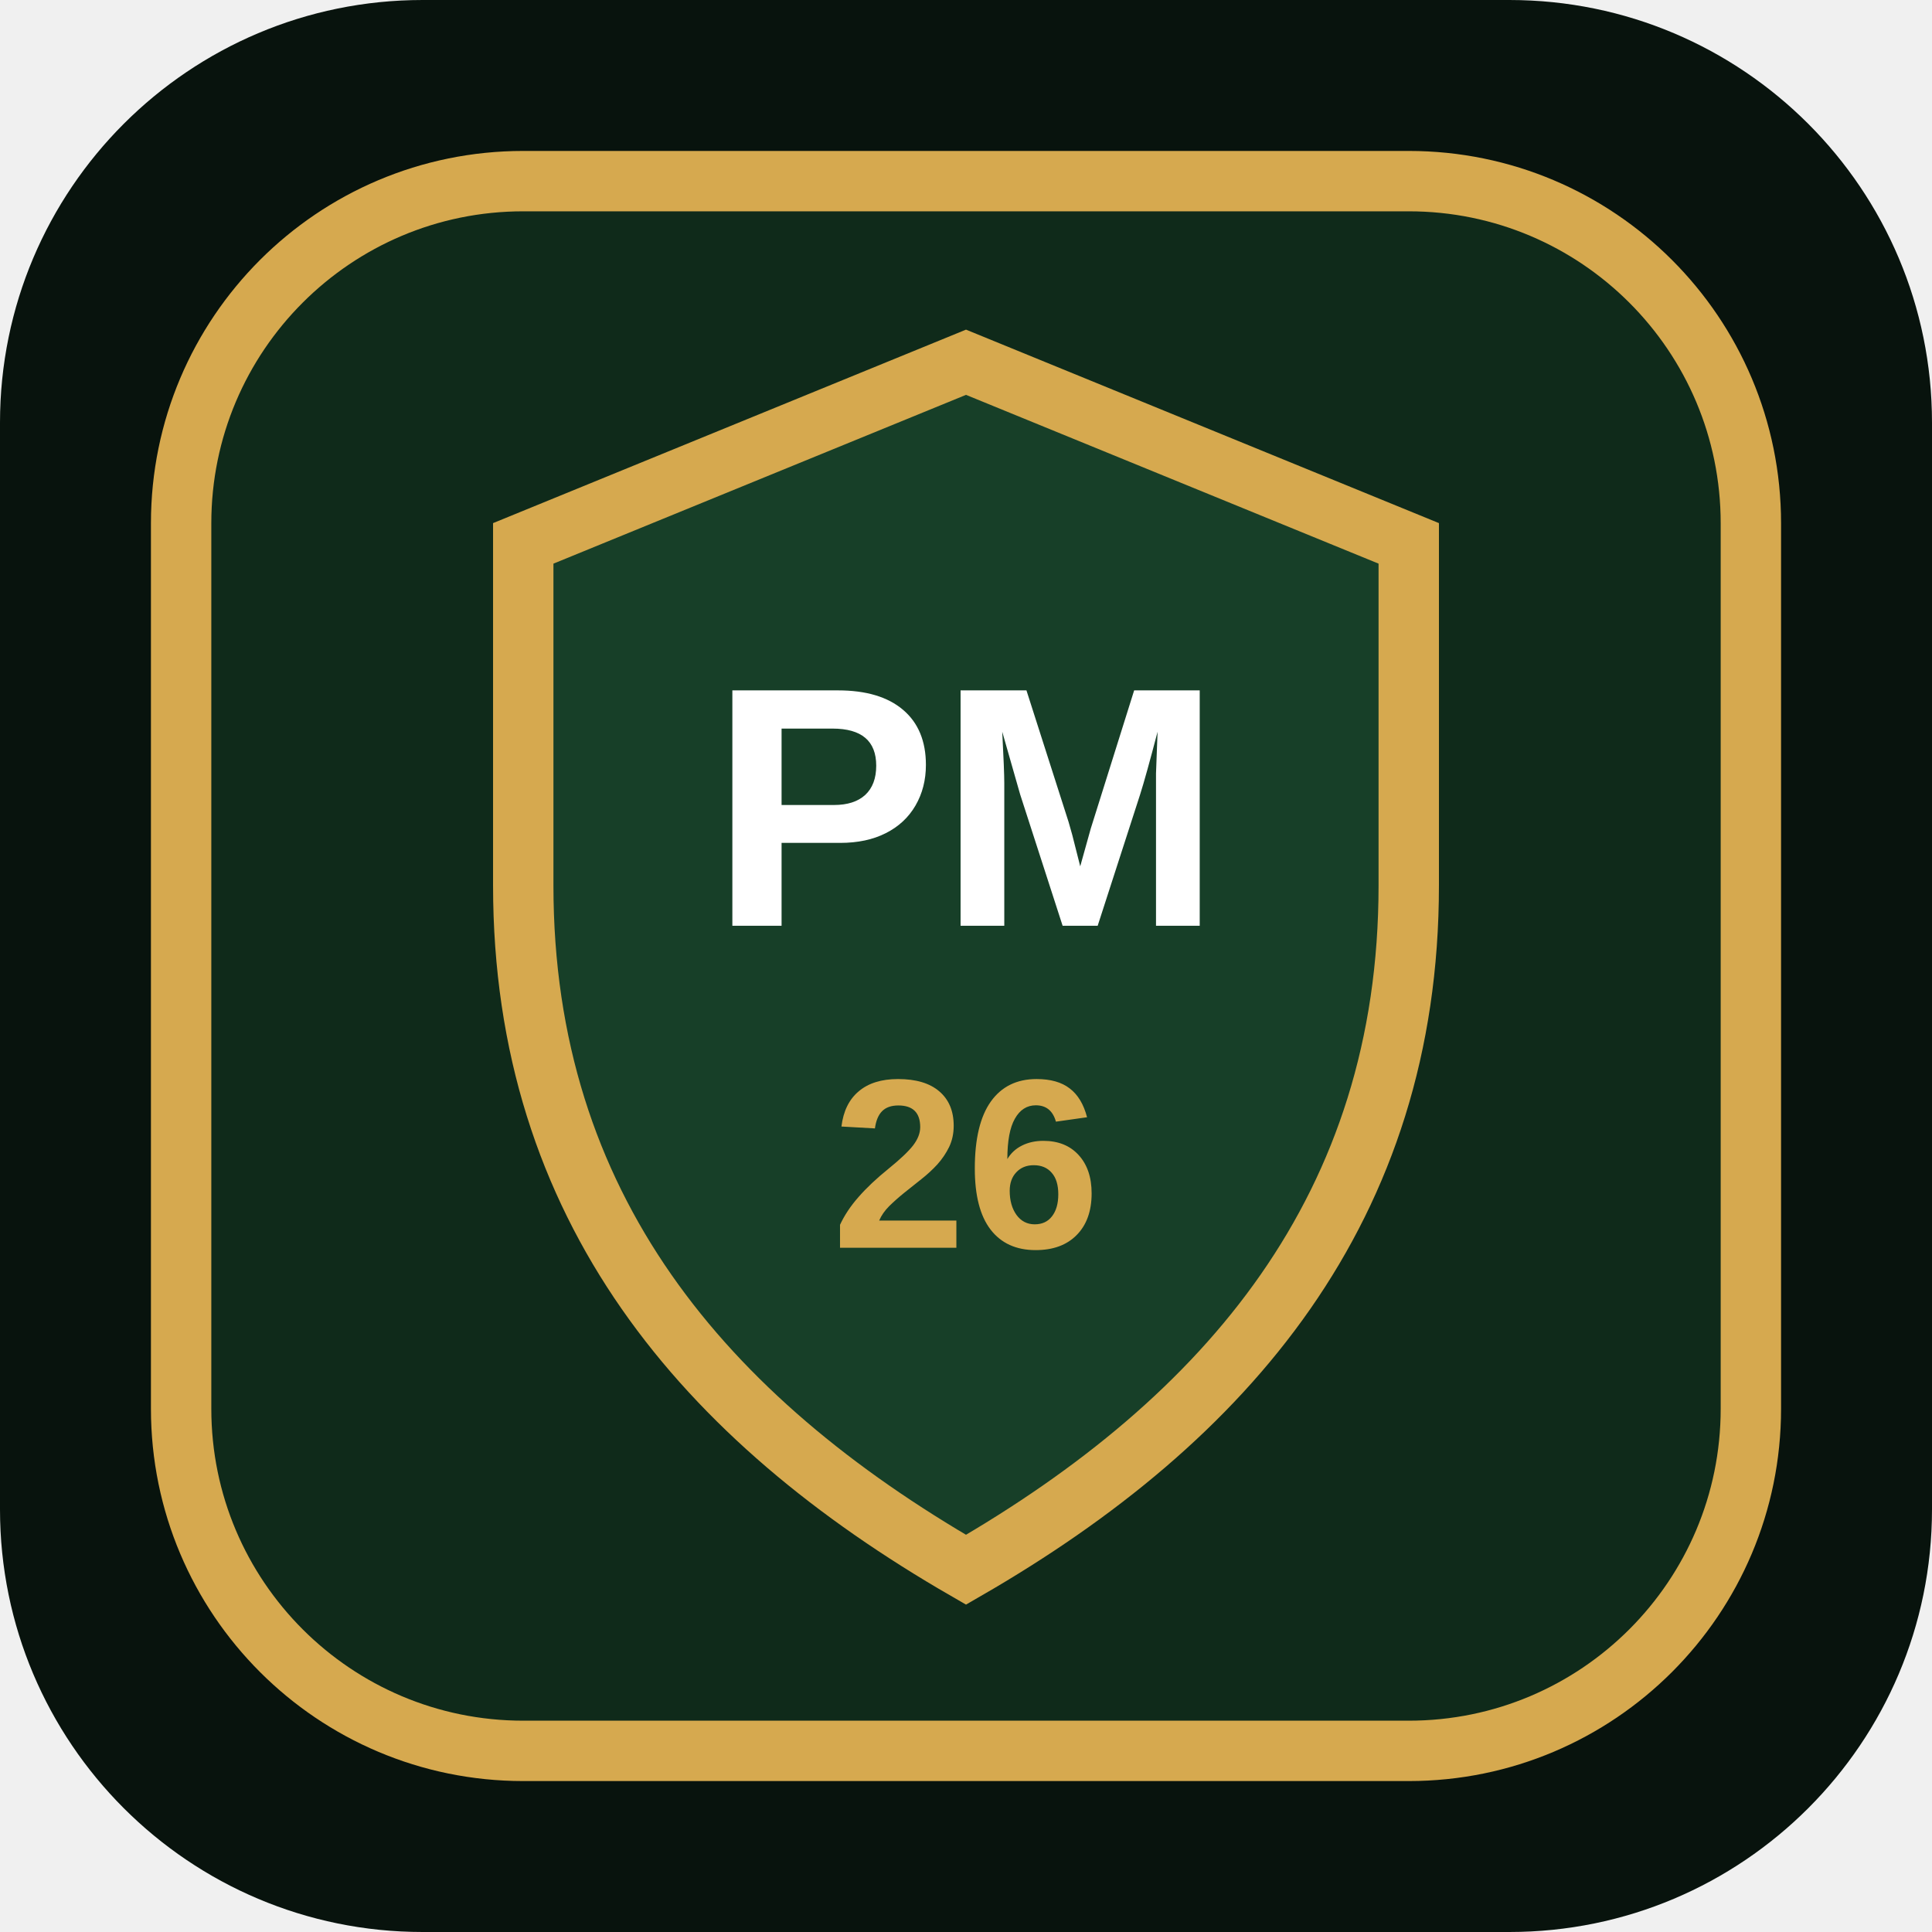
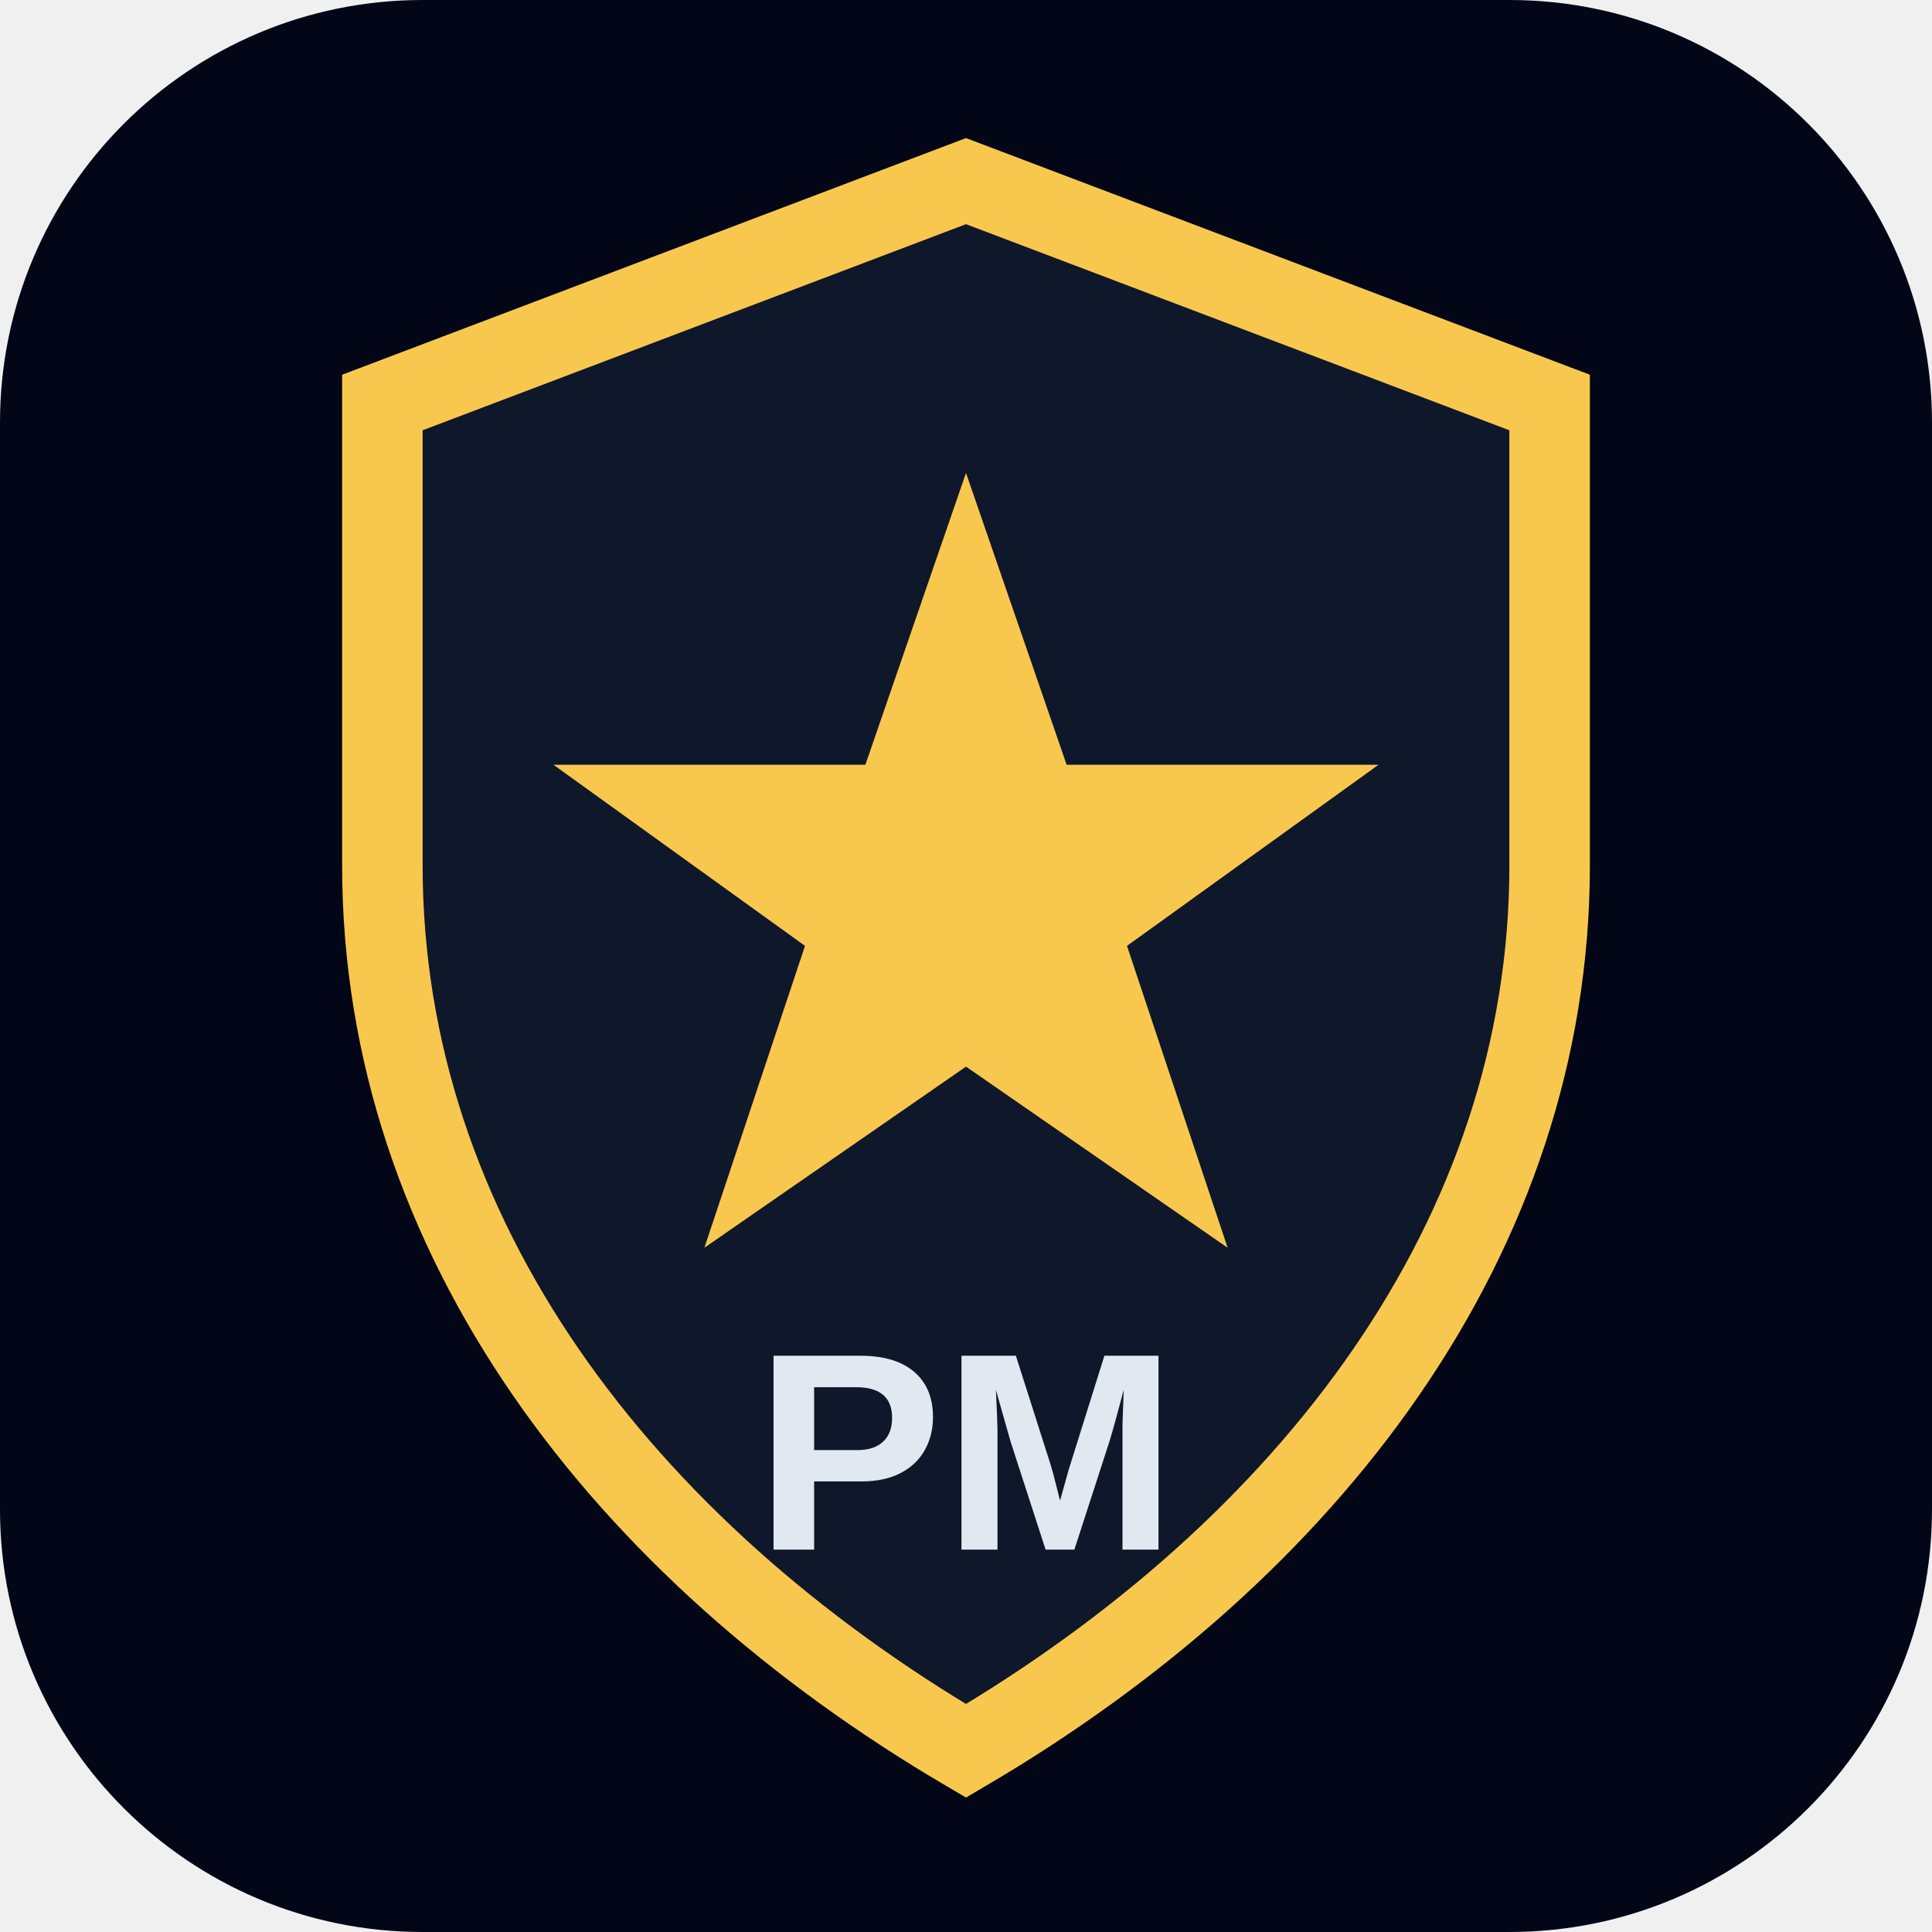
- <svg xmlns="http://www.w3.org/2000/svg" width="192" height="192" viewBox="0 0 192 192">
-   <rect width="192" height="192" rx="42" fill="#08130d" />
-   <rect x="18" y="18" width="156" height="156" rx="34" fill="#0f2a1a" stroke="#d6a94f" stroke-width="6" />
-   <path d="M96 36l44 18v34c0 32-18 53-44 68-26-15-44-36-44-68V54l44-18z" fill="#173f28" stroke="#d6a94f" stroke-width="6" />
-   <text x="96" y="92" text-anchor="middle" font-family="Arial, sans-serif" font-size="34" font-weight="800" fill="#ffffff">PM</text>
-   <text x="96" y="124" text-anchor="middle" font-family="Arial, sans-serif" font-size="24" font-weight="800" fill="#d6a94f">26</text>
+ <svg xmlns="http://www.w3.org/2000/svg" width="192" height="192" viewBox="0 0 192 192" fill="none">
+   <rect width="192" height="192" rx="42" fill="#020617" />
+   <path d="M96 18L154 40V86C154 123 130 154 96 174C62 154 38 123 38 86V40L96 18Z" fill="#0F172A" stroke="#F8C84E" stroke-width="8" />
+   <path d="M96 47L106 76H137L112 94L122 124L96 106L70 124L80 94L55 76H86L96 47Z" fill="#F8C84E" />
+   <text x="96" y="154" text-anchor="middle" font-family="Arial, sans-serif" font-size="28" font-weight="900" fill="#E2E8F0">PM</text>
</svg>
